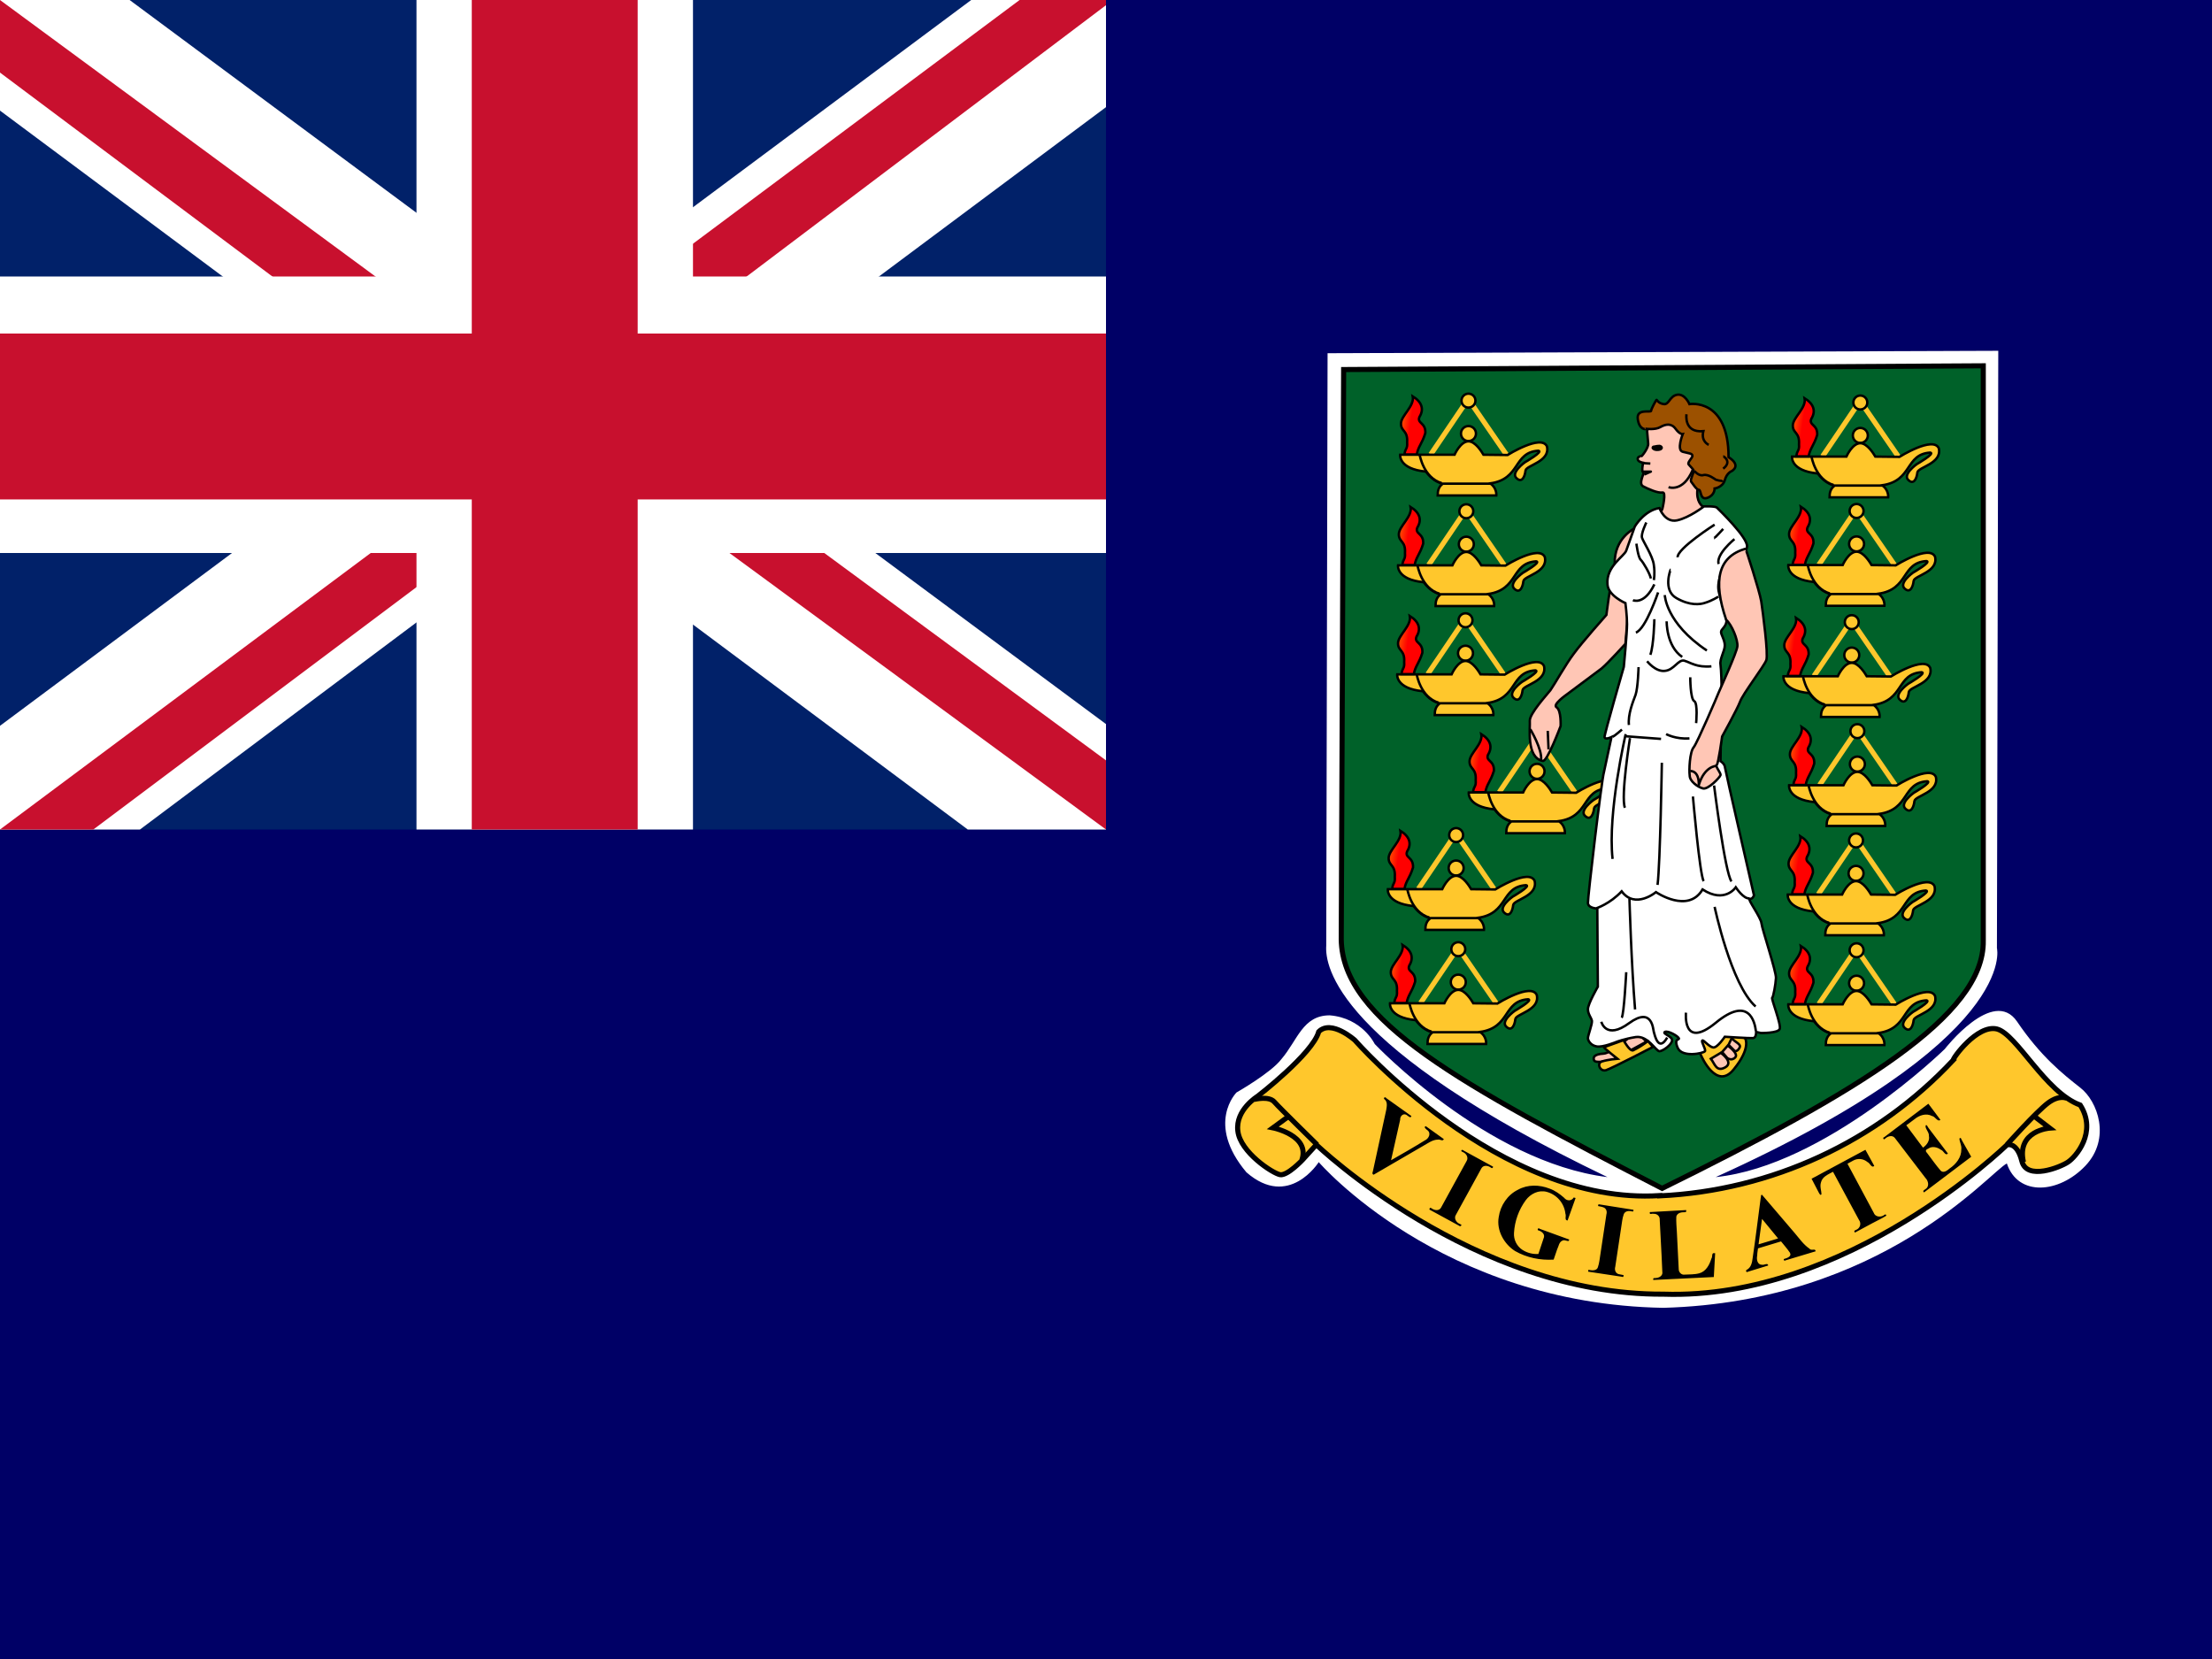
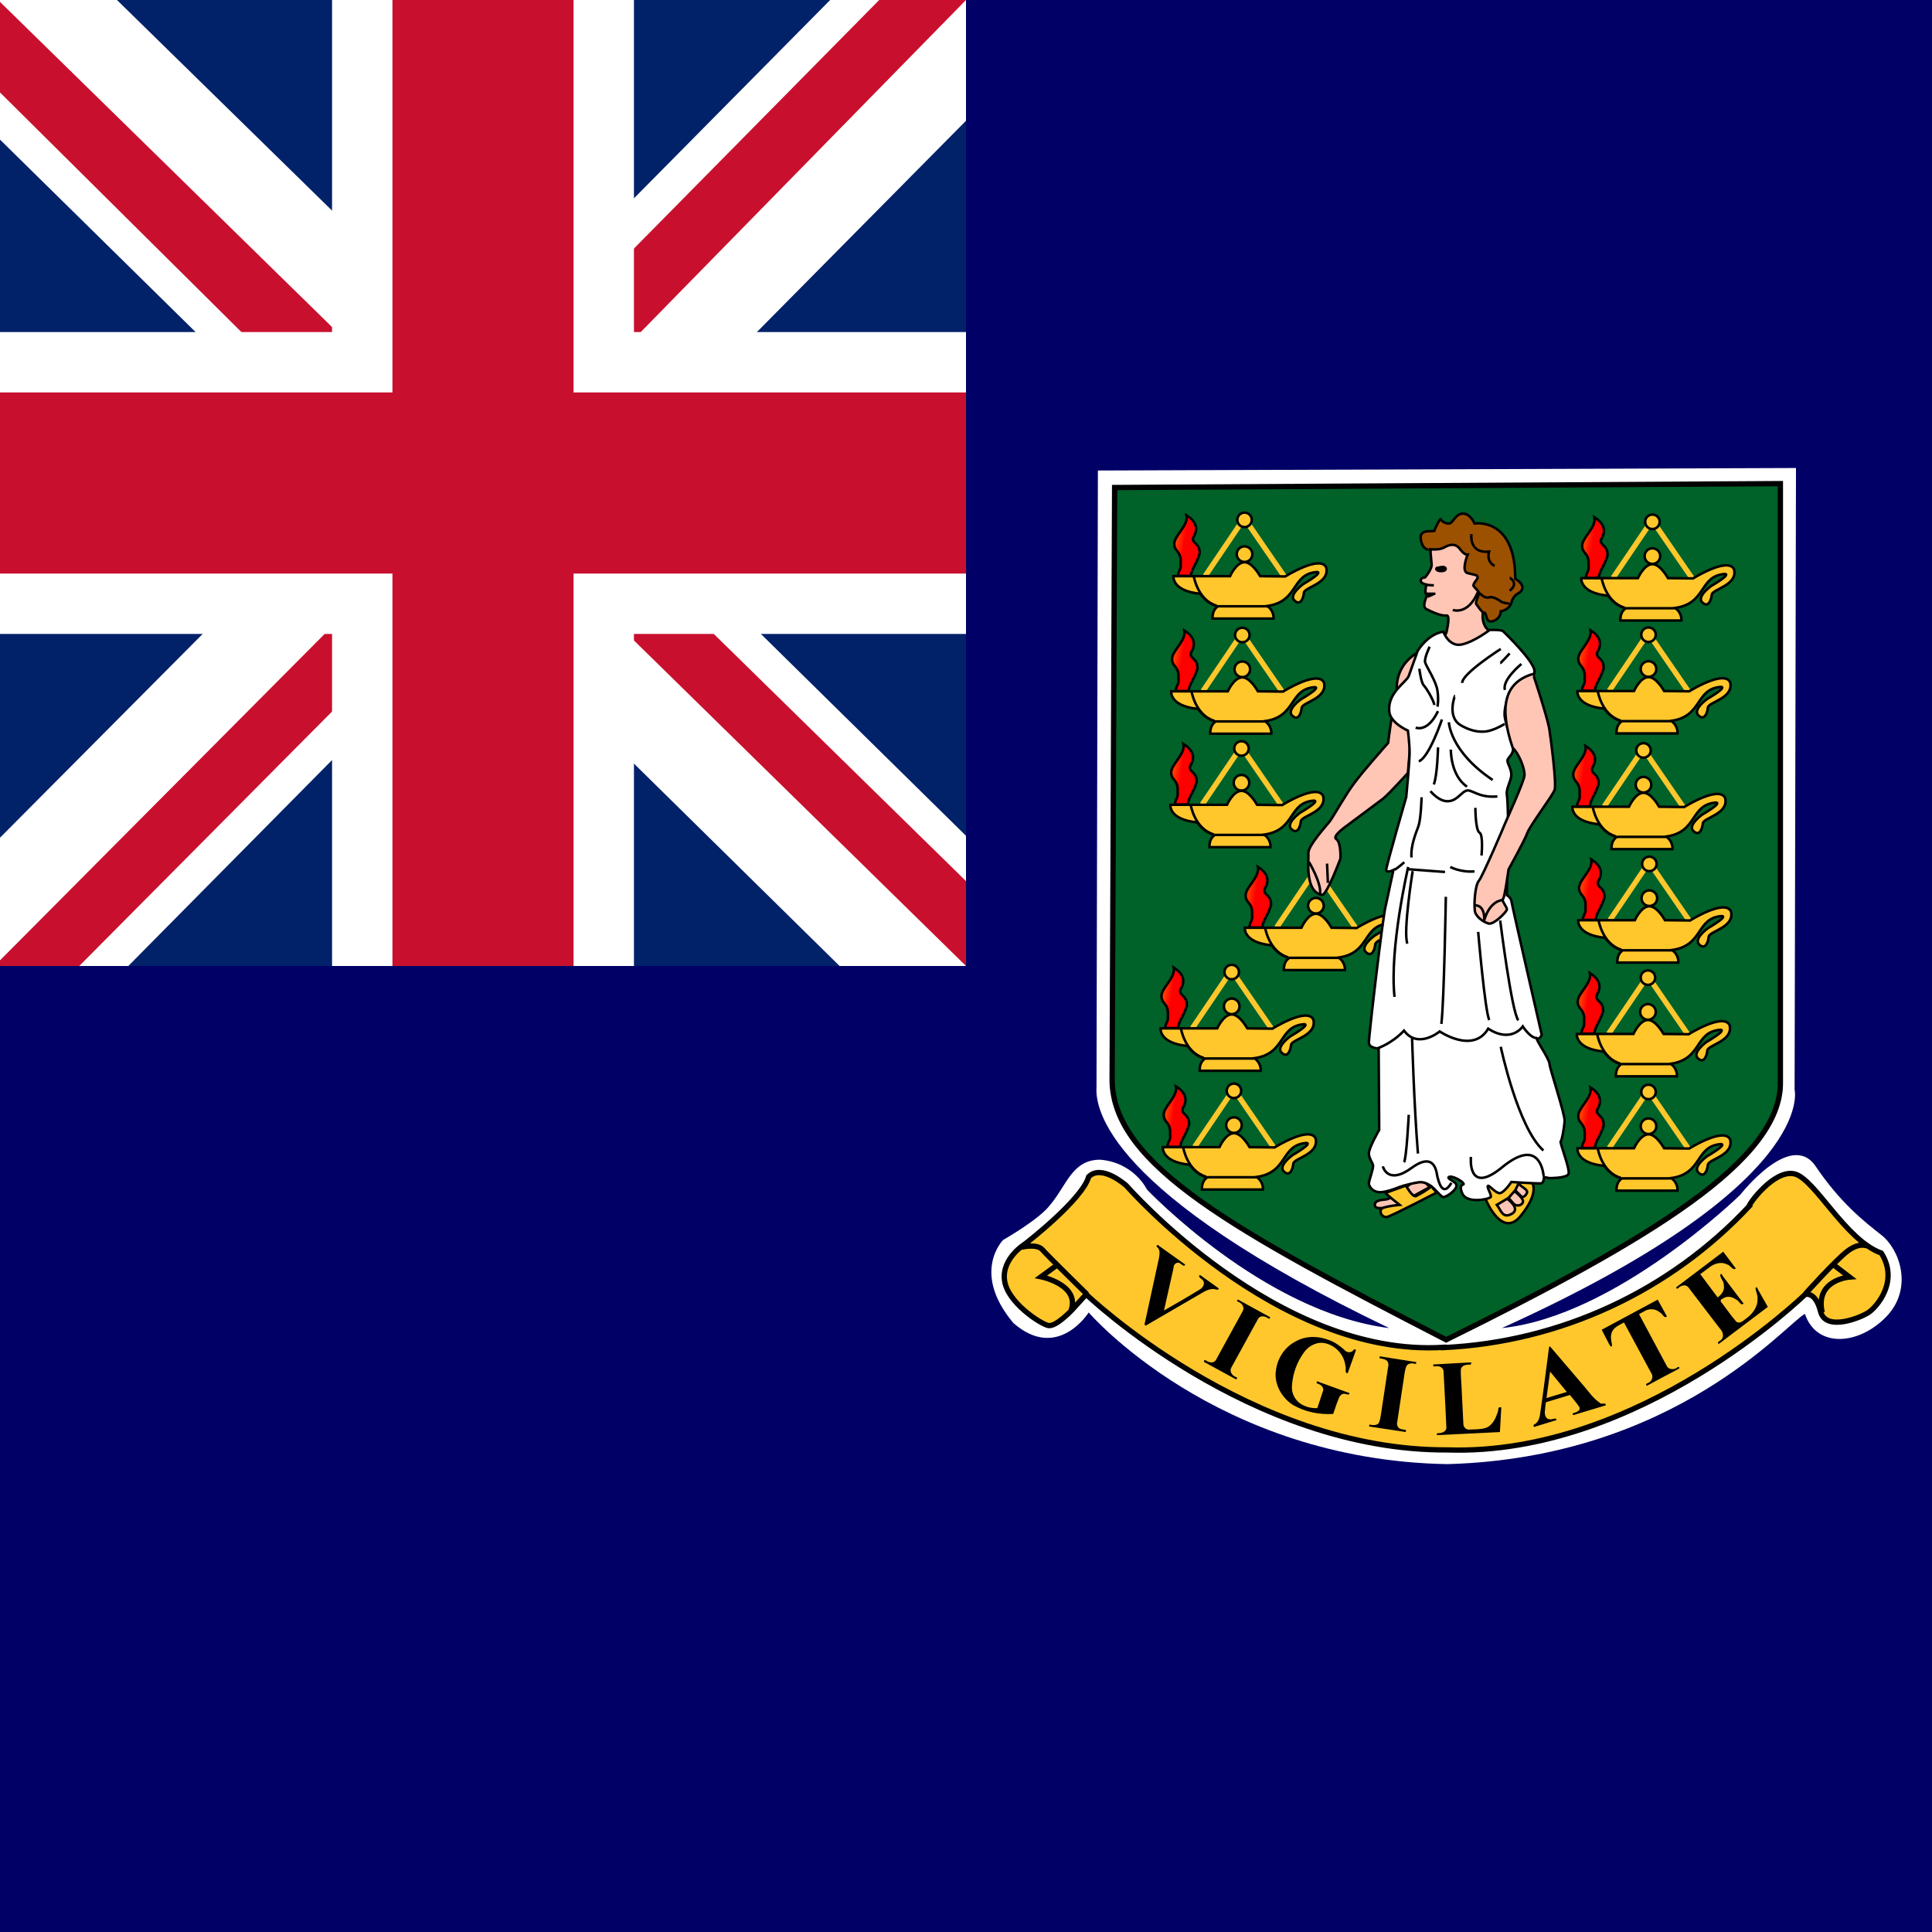
- <svg xmlns="http://www.w3.org/2000/svg" xmlns:xlink="http://www.w3.org/1999/xlink" id="flag-icons-vg" viewBox="0 0 640 480">
+ <svg xmlns="http://www.w3.org/2000/svg" xmlns:xlink="http://www.w3.org/1999/xlink" id="flag-icons-vg" viewBox="0 0 512 512">
  <defs>
    <linearGradient id="vg-a" x1="103.1" x2="92.6" y1="111.3" y2="107.8" gradientTransform="matrix(.99614 0 0 2.25255 703.8 -75)" gradientUnits="userSpaceOnUse">
      <stop offset="0" stop-color="red" />
      <stop offset="1" stop-color="#ff0" />
    </linearGradient>
  </defs>
-   <path fill="#006" d="M0 0h640v480H0Z" />
-   <path fill="#012169" d="M0 0h320v240H0Z" />
-   <path fill="#fff" d="m37.5 0 122 90.5L281 0h39v31l-120 89.5 120 89V240h-40l-120-89.5L40.5 240H0v-30l119.5-89L0 32V0Z" />
-   <path fill="#c8102e" d="M212 140.5 320 220v20l-135.5-99.5Zm-92 10 3 17.5-96 72H0ZM320 0v1.5l-124.5 94 1-22L295 0ZM0 0l119.5 88h-30L0 21Z" />
-   <path fill="#fff" d="M120.5 0v240h80V0ZM0 80v80h320V80Z" />
-   <path fill="#c8102e" d="M0 96.5v48h320v-48zM136.5 0v240h48V0Z" />
-   <g transform="translate(-217.5 -9.4)scale(.77497)">
+   <path fill="#006" d="M0 0h512v512H0Z" />
+   <g transform="translate(-282.6 18.3)scale(.73883)">
    <path fill="#fff" d="m776.3 144 250.4-.9-.5 223s8.8 34-105 85.5c40.9-4.2 85.5-47.8 85.5-47.8s18.1-23.3 27-10.3c8.8 13 17.1 19.6 23.6 24.7 6.5 5 11.6 19 1.9 29.2-9.8 10.3-25.1 11.6-29.3-.9-6.5 3.3-46.4 51.6-128.2 53.9C818.5 499 773 446 773 446s-11.1 17.7-27 3.8c-15.3-18.2-3.7-29.8-3.7-29.8s13-7.4 16.8-12.5c6-7 7.9-16.3 18-16.3 12.2 1 16.8 10.7 16.8 10.7s41.8 44.1 86.9 49.7c-101.7-48.8-105.5-79-105-86.4z" />
    <path fill="#006129" stroke="#000" stroke-width="1.9" d="m782.3 150.1 238.8-1.4v214.6c.5 28-46.5 56.3-119.9 92.5-75.7-39-119.4-62.7-119.8-93z" />
    <g id="vg-b" fill="#ffc72c" stroke="#000" stroke-width=".9">
      <path fill="none" stroke="#ffc72c" stroke-width="1.9" d="m814.8 181.8 14-20.7 14.3 20.8" />
      <path d="M831.7 174a2.8 2.8 0 1 1-5.6 0 2.8 2.8 0 0 1 5.6 0z" />
      <path d="M817.4 197.1h21.9s.3-2.8-2.3-4.5c11.5-1.6 8.5-11.6 18-12.2 2 .3-5 4.3-5 4.3s-5.7 4-3 6.1c2 1.7 3-1 3.2-3 .3-2 9.3-3.3 8-9-2.1-4.7-14.7 3.2-14.7 3.2l-9-.1c-.6-1-3-5-5.6-5-3 0-5.2 5-5.2 5h-20.3s-.7 5.3 9.6 6.3c2.3 3 4.1 3.8 6.2 4.6-1.4 1.1-1.8 2.5-1.8 4.3zm1.6-4.4h18.2" />
      <path d="M810.7 182s1.4 8.5 8.2 10.5" />
      <path fill="url(#vg-a)" d="M809.6 181.8c.6-3.2 1.9-3.8 3.2-8 .2-4-3.2-3.5-2.2-6 1.8-2.9.9-5.6-2.5-7.7.7 3.7-4.4 7.2-4.4 10.2 0 3 2.6 2.4 2.3 7 .2 2.6-.7 2-1 4.5z" />
      <path d="M831.5 161.7a2.6 2.6 0 1 1-5.2 0 2.6 2.6 0 0 1 5.2 0z" />
    </g>
    <use xlink:href="#vg-b" width="100%" height="100%" x="-.8" y="41.3" />
    <use xlink:href="#vg-b" width="100%" height="100%" x="-1.1" y="82" />
    <use xlink:href="#vg-b" width="100%" height="100%" x="25.6" y="126.1" />
    <use xlink:href="#vg-b" width="100%" height="100%" x="-4.6" y="162.2" />
    <use xlink:href="#vg-b" width="100%" height="100%" x="-3.8" y="204.8" />
    <use xlink:href="#vg-b" width="100%" height="100%" x="146.3" y=".7" />
    <use xlink:href="#vg-b" width="100%" height="100%" x="144.9" y="41.2" />
    <use xlink:href="#vg-b" width="100%" height="100%" x="143.1" y="82.7" />
    <use xlink:href="#vg-b" width="100%" height="100%" x="145.2" y="123.4" />
    <use xlink:href="#vg-b" width="100%" height="100%" x="144.7" y="164.2" />
    <use xlink:href="#vg-b" width="100%" height="100%" x="144.9" y="205.2" />
    <g fill="#ffc6b5" stroke="#000" stroke-width=".9">
      <path fill="#ffc72c" d="M915.8 406.3s5.7 13.2 12.2 5c6.5-8 4.2-11.5 4.2-11.5l-14.6-7.9-4.3 9z" />
      <path d="M928.4 404.6s1 .1 1.7-1.3c.8-1.4-1.7-2-2.9-3.6l-1.2 2.5zm-33-3.6-12.8 7s-6.4 1.3-6.8 0c-.5-1.2.1-2.3 3.5-2.5 3.3-.1 12.3-8.4 12.3-8.4l3.8 4zm.2-227.9.4 4.6c.2 1.6-2.5 5-2.6 4.8-.2-.2-1.5.2-1.3 1.1.1 1 2 1.3 2 1.3s-.7 3.3 0 3.5c.8.1-2 4.2 0 5.3 2.1 1.1 5.6 2.6 7.2 2.3 1.6-.4 0 6.1 0 6.1l-4.5 9.5 24.4-2.5-5-8s-2.4-1.7-1.8-6.3c.7-4.5-.3-25.3-.3-25.3l-17.4-2.4zm-4.5 36.2s-7.9 3.6-7.6 13.4c-2 9.5-3.1 19-3.1 19s-9.4 10.6-12.2 14.5c-2.9 3.8-7.2 11.5-8.7 13.6-1.6 2-7.8 8.8-7.7 11.4.2 2.5-1.4 13.8 4.8 15 1.6.7 6.7-13 6.7-13s.3-5.8-1.5-7c-1.7-1 3.8-4.8 3.8-4.8l13-9.7c2.4-2 8.9-9.2 8.9-9.2z" />
      <path fill="#fff" d="M900.2 201.8s2 5.6 6.6 4.6 10-5.2 10-5.2 4.3-.2 4.9.5c.6.6 11.6 11.2 11.2 14.5-.3 3.4-5 2.4-6.8 4.6-1.7 2.2-4.6 7.8-3.8 12 .8 4 3.2 9.4 2.9 11.5-.3 2-2 2.7-2 3.8 0 1 1.4 3 1.4 5 0 2.1-2 5.1-1.6 7.2.3 2 .4 8 .4 8l-.4 28s1.6.9 1.7 2.5c.2 1.5 10.8 47.6 10.8 47.6s-.5 1.5-1.6 1.3c-1.1-.2 4.3 7.1 4.4 9.2.2 2 5.6 18.2 5.4 20.4-.1 2.2-1 7.2-1.4 7.3-.5.2 3.5 10.2 2.8 11.7-.6 1.6-7 1.5-7 1.5l-1.8-.4s.1 2.1-1.1 2.3c-1.3.1-10.6-.5-10.6-.5s-2.7 4.1-4.3 4c-1.6-.2-3.7-3-4.1-2.6-.5.5 1.4 3.2 1 4-.6.8-8.6 2.5-10.2-1.3-1.6-3.8 1-2.8.4-3.6-.4-.8-4-2.9-5.2-2.3-1 .7 2.9 1.6 2.7 3.2-.1 1.6-3.5 4-4.7 4-1.3 0-4.3-5.9-8.8-5.3-4.4.7-7.2 1.8-7.2 1.8s-5.3 2.2-7.5 1.7c-2.2-.4-3.2-2.2-3.2-3.1 0-1 1.6-5.1 1.5-6.4-.2-1.2-1.5-2.5-1.5-4.4 0-2 3.7-8.4 3.7-8.4l-.2-29.2s-3.3 0-3.5-2c-.1-2 5.1-46.1 6-49l2.8-13s-2.4 1.2-2.6 0c-.1-1 7.2-26.2 7.2-26.2s1.2-12.6 1.2-15.9c0-3.3-.6-7.9-.6-7.9s-6.5-2.8-6.7-7c-.6-6.7 6.2-10.4 7-12.6l3.2-9s3.5-6 9.2-6.9z" />
      <path fill="#ffc72c" d="M897.8 403s-15.4 8-17.6 8.7c-2.2.6-3.6-2.7-1.4-3.3 2.2-.7 5.7-1 5.7-1s-5.2-4.1-5-4.3l7.2-2.6c.2 0 2.2 4 3.6 3.8a31 31 0 0 0 5.6-3.5z" />
      <path d="M919.4 407.4c1.5 1.9 2 5.1 5.4 3.2 3.3-1.9-1.7-5.4-1.7-5.4z" />
      <path d="M925.5 407.1s1.6 1.3 3-.2c1.4-1.4-2.8-4.4-2.8-4.4l-2.1 2.4zm6.8-190.1c.2 0 5.2 15.6 5.9 19.6.6 4 2.7 19.8 1.9 22-.8 2.2-8.9 12.8-9.8 15.5-1 2.7-6.7 13-6.7 13s-1.4 10.2-2 10.6c-.7.5 1.6 3 1.4 3.8-.3 1-4.6 5.4-6.5 5-2-.5-5-2.7-5-4.8-.3-2 0-8.9 1.5-10.6 1.4-1.8 8.9-19.3 9.3-20.4.5-1.2 6.8-15 7-17.3.2-2.4-2-7.9-4.2-9.9-5-14.7-3-23.5 7.2-26.5z" />
      <path fill="#9c5100" d="M895 172.2s3.6.5 5.5-.6 4.1-1.6 5.7.6c1.6 2.2 2.7 2 2.7 2s-2.4 6 0 6.6c2.3.6 3.5.6 3.6 1.4.2.8-2 2.5-1.4 3.3.6.8 1.7 1.7 1.9 2.4.1.6-1.4 3.3-1 4 .5.6 2 3.1 2.9 3.1 1 0 .3 4 3.2 3 2.8-1 2.7-3.5 2.7-3.5s3-.4 3.8-3.1c.7-2.7 2.6-3.4 2.6-3.4s3.8-2-1.2-5.2c0-22.2-14.6-19.8-14.6-19.8s-1.7-4-4.6-3.5c-2.8.5-3 3.8-5 3.5-2.1-.3-2.6-1.7-2.7-1.6-.2.2-2 3.4-2 4.1 0 .8-5.5-1-5 3 .5 4.2 3.2 4 3 3.7z" />
      <g fill="none">
        <path d="M920.8 208s-14.1 9-13.8 12.2m17-10.6s-3.2 3.5-3.4 3.5m7.6.3s-7 5.7-5.9 9.3m-27-15.5s-2.1 4.3-1.6 5.7c.4 1.4 4 6.8 4.4 10.1.5 3.4 0 5.7 0 5.7m-6.5-13.6s.6 5 1.6 6 3.5 5.3 3.8 7m-6.7 8.1s4.2 2 8-5.9m6.1-5.5c-.1 0-3 7.7 2.1 10.6 5 2.9 8.9 2.5 11 1.7 2.3-.7 4.7-2.2 4.7-2.2m-20-.6s.3 10.4 15.7 20.7m-15-10.9s-.2 9.2 5.8 13.3m-9-24.1s-4.6 13.7-8.3 15m6.9-5s-.2 9.8-1.5 13.3m-1.2 2.4s3.1 4 6.6 3.6c3.5-.3 5-4.4 7.3-3.8 2.4.7 4.6 2.6 10.1 2.1m-7.9 4.1s0 8.1 1.5 8.9c1.4.8.7 8.2.7 8.2m-21.5-20.9s-.2 7.6-1.1 10.3c-1 2.7-2.9 7.3-2.5 11.3m-6.1 4.4c.8-.3 3.5-2.7 3.5-2.7m1.4 1.7s-6.8 29.2-4.9 46.6m6.5-45.1s-3.5 21.8-1.9 26m.2-26.7 13.3 1m1.9-1.8s3.6 2 8.7 1.6m-10.3 9.1s-.6 37.3-1.6 45.6m21.1-37.1s4.1 32.8 6.5 35.8m-14.4-31.7s2.5 29 4 31.6m-40 10.1s5-1.6 9.4-6.3c5 6.8 12.8.3 12.8.3s12 8.2 17.4-1c8.3 5.4 12.4-.8 12.4-.8s3 4.6 5.2 4.1m-13.1 3.2s6.1 29 15.3 37.2" />
        <path d="M889 347.7s.7 24.2 2.1 41.3m-3.3-13.9s-.8 15.8-1.7 17m-7.6 1.5s1.7 6.9 10.4.5c8.7-6.3 8.9 2.4 9.2 3.3.3 1 1.7 7.8 5 2.1m7-9.3s-1.4 14 11.1 3.8c12.5-10.3 14.6-.2 15 3m-25.9-230.2s-1.1 7 6.3 6.3c-1 3.9 2 5.1 2 5.1m5.4 4.3c.2 0 3.4 2 0 4.6m-10.7.9s1.6 2 3.3 1.5c1.8-.5 4.6 1.7 4.6 1.7s2.4.8 2.7.3m-20.3 2.5s5.4 2.1 9-6.4m-18.9-2.6 3.1.2M858.5 285l.3 6.9m-6.8-7.5s4.5 7.5 4 11.4" />
        <path stroke-linejoin="round" d="M894.1 188.2h2.9l-2.5 1.1M911.7 300s3.3-.4 3.2 5.2c2.1-7 6.4-7.1 6.4-7.1" />
        <path stroke-linejoin="round" stroke-width="1.7" d="M898.1 179.3c.5 0 2.2-.6 2.5-.1.4.4-1.9.8-2.5.1z" />
      </g>
    </g>
    <g fill="none" stroke="#000" stroke-width="1.9">
      <path fill="#ffc72c" d="M900.3 458.6a160.4 160.4 0 0 0 109.6-50.7c-.4-.4 8.9-13.4 16.3-11.6 7.4 1.9 18.1 23.7 31.1 28.4 6.5 10.2-1.8 19.5-4.6 21.3-2.8 1.9-15.4 7-17.2-.4-1.9-7.5-5.6-6-5.6-6s-59.5 58-128.2 55.7c-71 .4-129.6-55.8-129.6-55.8l-5.1 5.6s-5.6 6-8.4 5.6c-2.8-.5-14.9-8.4-15.8-16.3-1-7.9 7.4-13 7.4-13s20.5-15.8 22.8-24.1c4.7-4.7 13.5 3.2 13.5 3.2s53.9 61.8 113.8 58z" />
      <path d="M748.9 422.6s5.5-1.4 7.5.9 16 16 16 16" />
      <path d="m761.5 429.1-5.6 4.1s14 2.8 10.8 12m285.6-23s-2.7-1.5-7 1.7c-4.4 3.3-15.3 15.5-15.3 15.5" />
      <path d="m1039.9 428.7 6 4.6s-12.5.9-9.8 12.7" />
    </g>
    <path d="M819.7 437.4c-.4 1-1.4 0-2.2.2-2 0-3.8 1.4-5.6 2.4l-18.4 10.7c-.6-.2-.5-.7-.3-1.2l5-23c.2-1.3.6-3-.7-4-.5-.4.3-1.1.7-.4l9.4 6.7c-.3.9-.9.2-1.4-.1-1.3-1.3-2.9-.1-2.8 1.5l-3.4 15.1c4.2-2.4 8.4-4.8 12.6-7.4 1.4-.6 2.5-2.6 1-3.8-.6-.4-1.6-1.3-.6-1.5zm6.6 32c-.2.6-.5.7-1 .3l-11-6c.1-.7.4-.8.9-.4 1 .7 2.6 1 3.4-.2l4-7.3 5.6-10.2c.8-1.3-.1-2.8-1.3-3.3-.4-.2-1-.4-.5-.8.2-.3.8.3 1.1.4l10.6 5.8c-.1.6-.4.7-.9.3-1-.7-2.6-1-3.4.2l-4 7.3-5.6 10.2c-.8 1.2.1 2.8 1.3 3.3zm42.6-10-3 8.4c-1.3-.1-.4-1.7-.8-2.5a9.5 9.5 0 0 0-7-8.2c-3-.8-6 .7-7.8 3.1a22.9 22.9 0 0 0-4.4 12.2 7 7 0 0 0 3.2 6.4 10 10 0 0 0 5.9 1.5l2.1-6.3c.3-1.4-1.2-2.3-2.3-2.6-.2-.4.2-1 .7-.5l11 4c0 1.3-1.6-.2-2.5.4-1.3.5-1.4 2.1-2 3.3l-1.3 3.8c-5 .3-10-.7-14.4-3.2-4.1-2.6-7-7.7-6.1-12.7.6-4.3 3.3-8.3 7.2-10.2 3.6-2 8-1.9 11.8-.4 2 .7 3.8 2 5.4 3.4 1 1.3 2.8 1.3 3.6-.1zm17.9 28.8c0 .4 0 .9-.6.6l-12.6-1.9c0-.5 0-.9.6-.6 1 .2 2.6.2 3-1 .6-1.7.7-3.5 1-5.2l2.2-14.6c.3-1 0-2.2-1.1-2.6-.7-.3-1.3-.3-2-.5 0-.4 0-.8.6-.6l12.6 2c0 .4 0 .8-.6.6-1-.3-2.5-.2-3 1-.6 1.6-.7 3.4-1 5.1l-2.2 14.6c-.3 1 0 2.3 1.2 2.7l2 .4zM921 480l-.5 8.9-22.6 1.1c-.1-.5 0-.8.6-.7 1.1 0 2.6-.5 2.8-1.8l-.3-6.6-.7-13.4c.1-1.3-1-2.3-2.3-2.2-.4-.2-1.5.4-1.4-.3-.2-.6.7-.3 1-.4l12.6-.7c0 .6 0 .9-.7.8-1.1 0-2.6.2-3 1.6-.1 1.9.1 3.8.2 5.7l.7 14c0 1.1 1 2.2 2.2 2 1.8-.1 3.7 0 5.5-.5 2.5-.7 3.8-3.2 4.5-5.5.5-.6 0-2.2 1-2zm17.5-21.8c-.6 0-.3.8-.5 1.2-1 7.5-1.9 15-3 22.4-.2 1.7-.6 3.6-2.2 4.4-.6.3-.1 1.2.5.7l7.5-2.3c-.1-1.2-1.6 0-2.4-.3-1.7 0-2-2.1-1.7-3.4 0-1 .2-1.8.3-2.7l8.6-2.6c1.1 1.4 2.3 2.7 3.3 4.2.8 1.4-1 2-2 2.3-.6 0-.2 1 .3.6l11.3-3.4c0-1.3-1.6 0-2.3-1-2.2-1.5-3.7-3.7-5.4-5.7zm0 9 6 7.3-7.3 2.2zm38.6-25.8 3.3 6c-1 1-1.6-1.1-2.5-1.4a4.7 4.7 0 0 0-5.5-.5l-2 1.1 9.8 18.3c.5 1.5 2.4 1.8 3.7 1 .4-.4.9-.6 1 .1-1.6 1-3.5 1.9-5.2 2.8l-6.5 3.5c-.5-.5-.2-.8.4-1a2.4 2.4 0 0 0 1.1-3.7l-9.7-18c-1.8 1-4 1.8-4.5 4-.5 1.5.2 3.2.2 4.4-.5.6-.7-.2-1-.6l-2.7-5.2zm15.3-9.1 6.2 8.3c1.4-1 2.6-2.6 2.2-4.4.2-1.4-1.8-3-1.1-4 .4-.2.7.8 1 1.1l7.2 9.5c-1 1-1.6-1.1-2.6-1.4-1.4-1-3.3-1.5-4.8-.4-1.1.4-1 1-.3 1.7 1.6 2.1 3.2 4.4 5 6.5 1 1 2.4 0 3.3-.8 2.4-1.6 4.5-4.2 4.4-7.2.2-1.4-.7-2.8-.7-4 .6-.7.7.4 1 .8l3.4 6-17.6 13.3c-.7-.5 0-.9.5-1.2 1.6-1 1.1-3.1 0-4.2L988.1 437c-1-1.3-2.8-.6-3.7.3-.5.6-1-.5-.3-.6l16.5-12.5 4.5 6c-1 1-2-1.3-3.1-1.4-2.2-1.2-4.8-.3-6.6 1.2l-3.1 2.3" />
  </g>
+   <path fill="#012169" d="M0 0h256v256H0Z" />
+   <path fill="#fff" d="M256 0v32l-95 96 95 93.5V256h-33.5L127 162l-93 94H0v-34l93-93.5L0 37V0h31l96 94 93-94z" />
+   <path fill="#c8102e" d="m92 162 5.5 17L21 256H0v-1.5zm62-6 27 4 75 73.5V256ZM256 0l-96 98-2-22 75-76ZM0 .5 96.5 95 67 91 0 24.5Z" />
+   <path fill="#fff" d="M88 0v256h80V0ZM0 88v80h256V88Z" />
+   <path fill="#c8102e" d="M0 104v48h256v-48ZM104 0v256h48V0Z" />
</svg>
